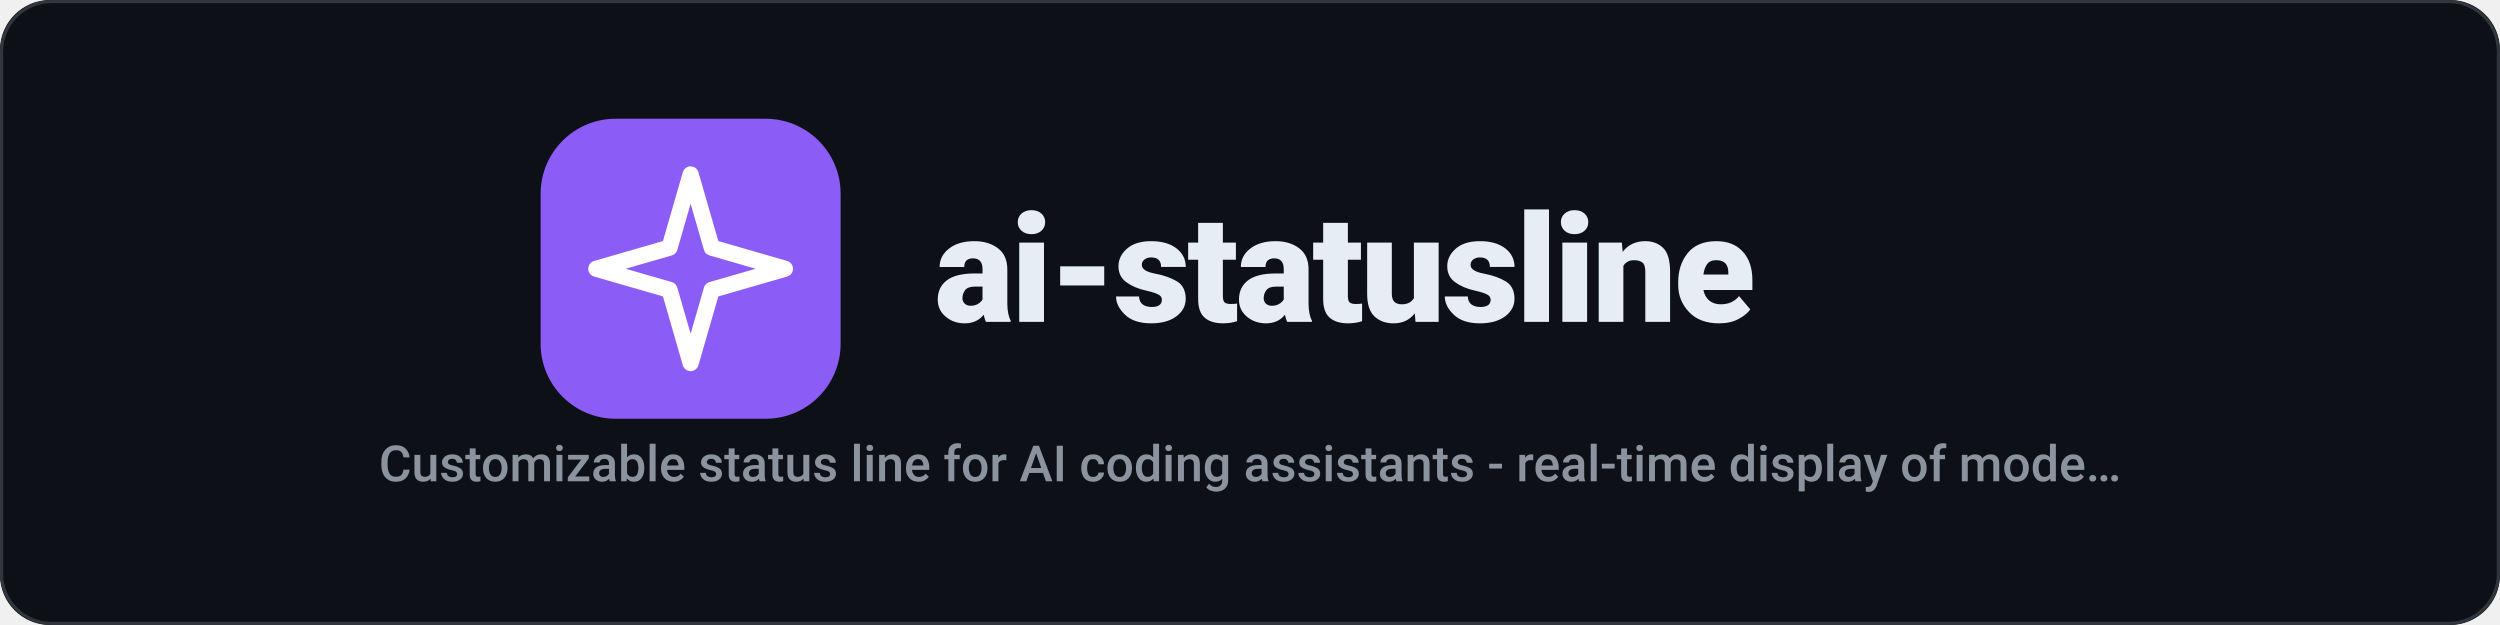
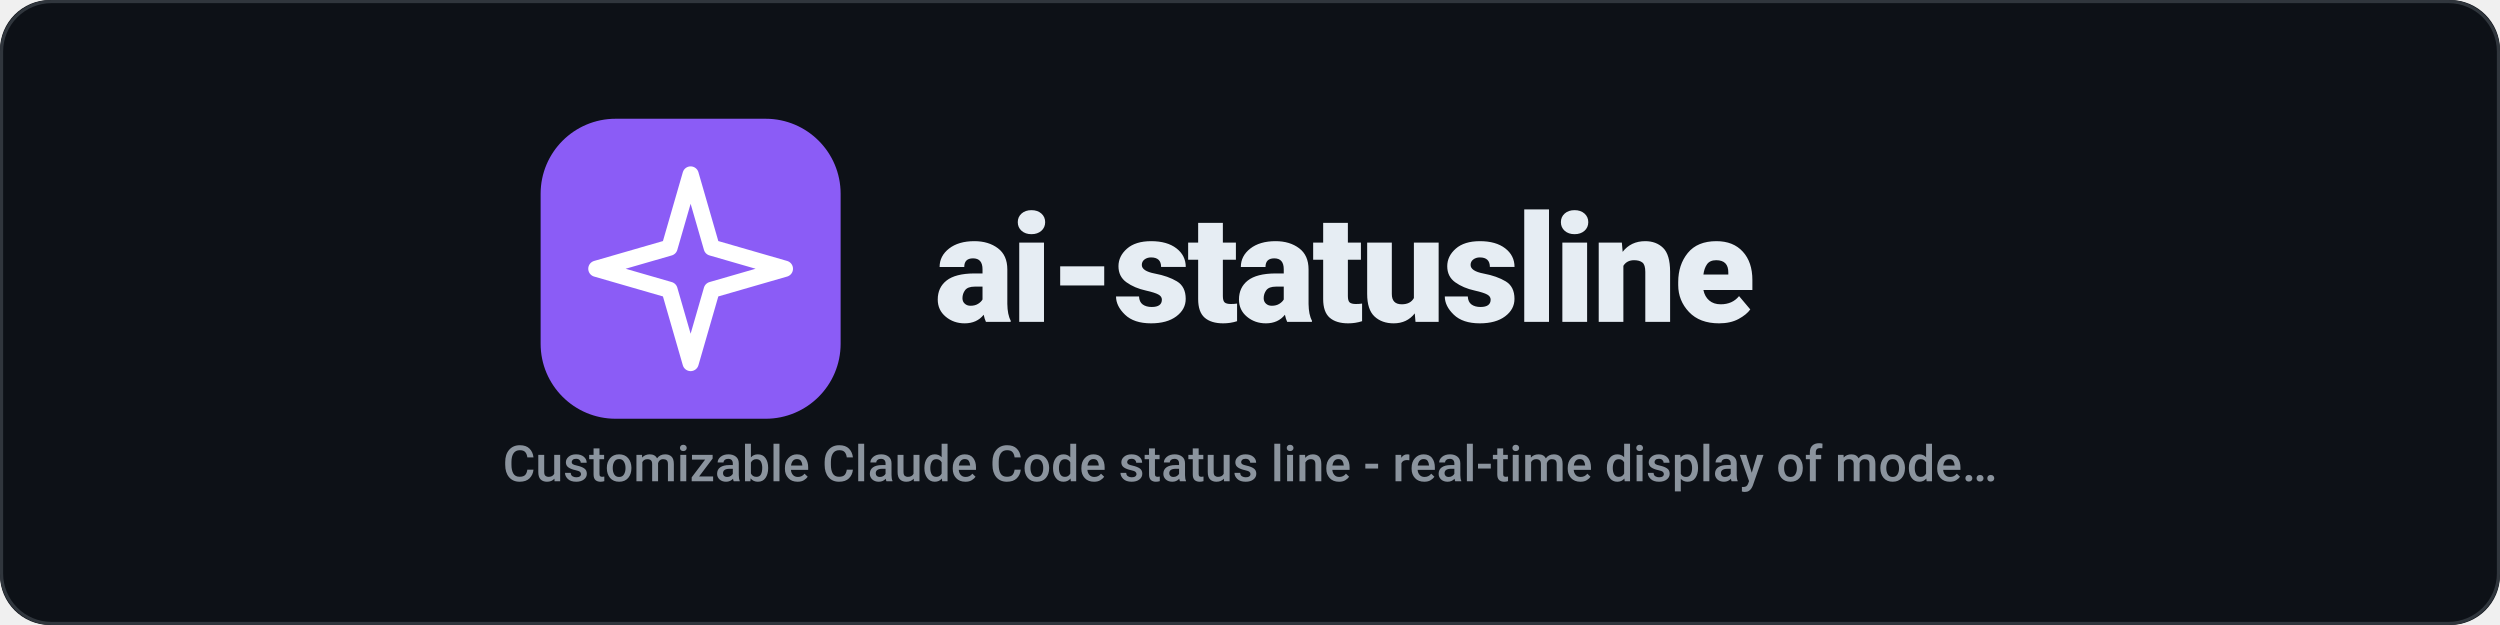
<svg xmlns="http://www.w3.org/2000/svg" width="800" height="200" viewBox="0 0 800 200" font-family="ui-sans-serif,system-ui,-apple-system,Segoe UI,Roboto,Helvetica,Arial,sans-serif">
  <rect width="800" height="200" rx="16" fill="#0d1117" />
  <rect x="0.5" y="0.5" width="799" height="199" rx="16" fill="none" stroke="#30363d" />
  <g transform="translate(173,38)">
    <rect width="96" height="96" rx="24" fill="#8b5cf6" />
    <g transform="translate(48,48) scale(0.52)" stroke="#ffffff" stroke-width="10" stroke-linecap="round" stroke-linejoin="round" fill="none">
      <path d="M0 -58 L13 -13 L58 0 L13 13 L0 58 L-13 13 L-58 0 L-13 -13 Z" />
    </g>
  </g>
  <text x="299" y="103" fill="#e6edf3" font-size="48" font-weight="800" letter-spacing="-1">ai-statusline</text>
-   <text x="400" y="154" text-anchor="middle" fill="#8b949e" font-size="16" font-weight="500">Customizable status line for AI coding assistants - real-time display of mode…</text>
+   <text x="400" y="154" text-anchor="middle" fill="#8b949e" font-size="16" font-weight="500">Customizable Claude Code status line - real-time display of mode…</text>
</svg>
